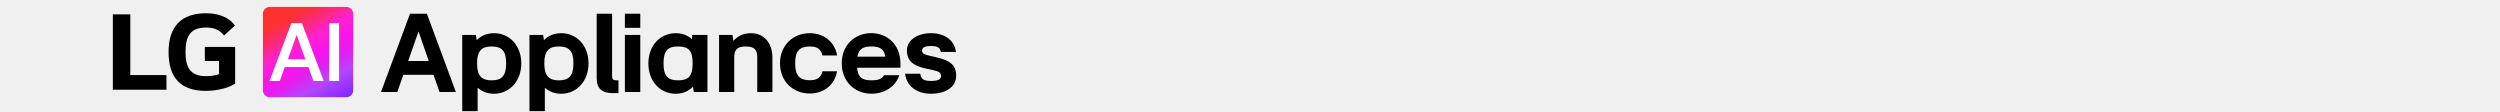
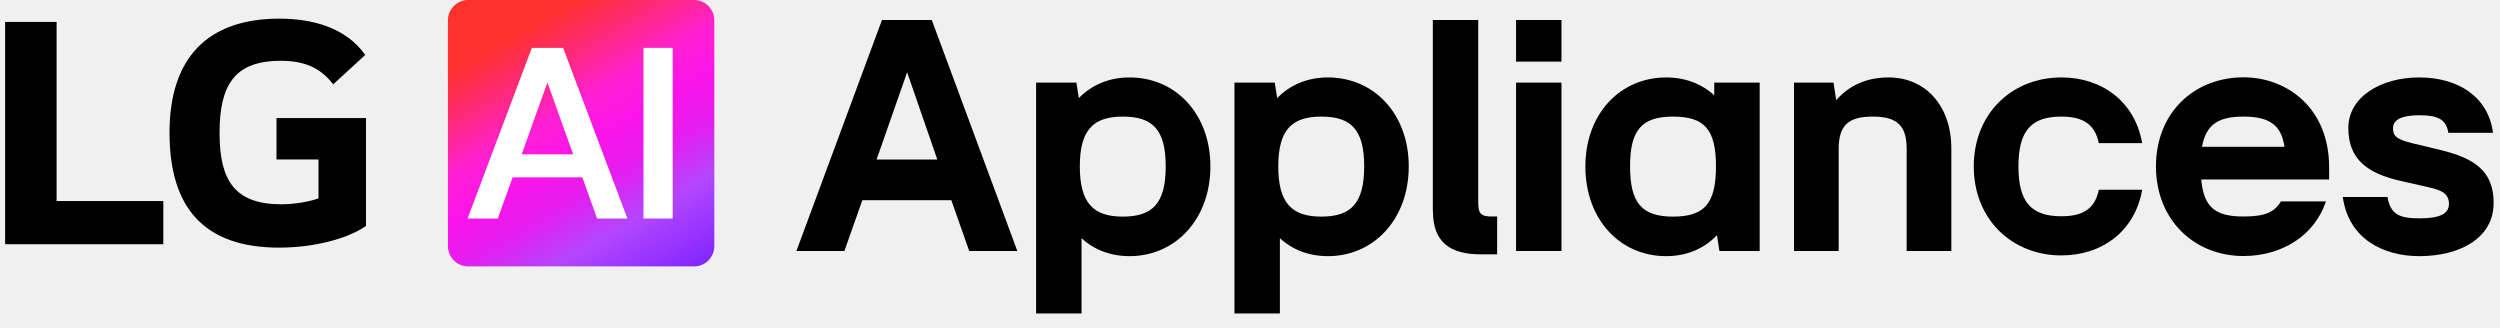
- <svg xmlns="http://www.w3.org/2000/svg" width="360" height="16" viewBox="0 0 360 16" fill="none">
-   <g clip-path="url(#clip0_1733_62914)">
-     <g clip-path="url(#clip1_1733_62914)">
-       <path d="M54.865 13.248L59.04 1.977H61.472L65.646 13.248H63.298L62.424 10.769H58.082L57.207 13.248H54.859H54.865ZM61.741 8.786L60.268 4.528L58.776 8.786H61.747H61.741Z" fill="black" />
-       <path d="M68.647 5.785C69.27 5.151 70.108 4.779 71.126 4.779C73.354 4.779 75.067 6.54 75.067 9.122C75.067 11.703 73.354 13.5 71.126 13.5C70.186 13.5 69.383 13.182 68.778 12.625V16.297H66.562V5.031H68.527L68.647 5.785ZM70.791 11.571C72.234 11.571 72.887 10.936 72.887 9.122C72.887 7.307 72.234 6.69 70.791 6.69C69.347 6.69 68.695 7.343 68.695 9.122C68.695 10.9 69.347 11.571 70.791 11.571Z" fill="black" />
-       <path d="M78.326 5.785C78.949 5.151 79.788 4.779 80.806 4.779C83.034 4.779 84.747 6.54 84.747 9.122C84.747 11.703 83.034 13.5 80.806 13.5C79.866 13.5 79.063 13.182 78.458 12.625V16.297H76.242V5.031H78.207L78.326 5.785ZM80.477 11.571C81.92 11.571 82.573 10.936 82.573 9.122C82.573 7.307 81.92 6.69 80.477 6.69C79.033 6.69 78.38 7.343 78.38 9.122C78.38 10.9 79.033 11.571 80.477 11.571Z" fill="black" />
-       <path d="M85.922 11.32V1.977H88.138V10.913C88.138 11.452 88.306 11.565 88.791 11.565H89.06V13.41H88.24C86.796 13.41 85.928 12.841 85.928 11.314L85.922 11.32Z" fill="black" />
-       <path d="M89.984 1.977H92.2V4.007H89.984V1.977ZM89.984 5.031H92.2V13.248H89.984V5.031Z" fill="black" />
-       <path d="M93.367 9.122C93.367 6.54 95.08 4.779 97.308 4.779C98.249 4.779 99.051 5.097 99.656 5.654V5.031H101.872V13.248H99.907L99.788 12.476C99.165 13.128 98.326 13.5 97.308 13.5C95.08 13.5 93.367 11.739 93.367 9.122ZM97.644 11.571C99.171 11.571 99.74 10.936 99.74 9.122C99.74 7.307 99.171 6.69 97.644 6.69C96.116 6.69 95.547 7.343 95.547 9.122C95.547 10.9 96.116 11.571 97.644 11.571Z" fill="black" />
-       <path d="M107.386 6.69C106.164 6.69 105.727 7.145 105.727 8.283V13.248H103.547V5.031H105.475L105.607 5.887C106.23 5.181 107.069 4.779 108.159 4.779C110.003 4.779 111.225 6.205 111.225 8.235V13.248H109.045V8.283C109.045 7.145 108.608 6.69 107.386 6.69Z" fill="black" />
-       <path d="M116.597 4.779C118.573 4.779 120.184 5.953 120.538 7.984H118.423C118.22 7.013 117.585 6.69 116.597 6.69C115.153 6.69 114.5 7.343 114.5 9.122C114.5 10.9 115.153 11.553 116.597 11.553C117.585 11.553 118.226 11.236 118.423 10.259H120.538C120.184 12.29 118.573 13.464 116.597 13.464C114.183 13.464 112.32 11.703 112.32 9.122C112.32 6.54 114.183 4.779 116.597 4.779Z" fill="black" />
-       <path d="M125.487 13.494C123.074 13.494 121.211 11.733 121.211 9.116C121.211 6.498 123.074 4.773 125.487 4.773C127.584 4.773 129.662 6.247 129.662 9.17V9.757H123.421C123.541 11.146 124.14 11.565 125.481 11.565C126.523 11.565 126.991 11.362 127.308 10.829H129.506C128.955 12.488 127.362 13.494 125.481 13.494H125.487ZM127.482 8.163C127.332 7.139 126.793 6.69 125.487 6.69C124.265 6.69 123.661 7.061 123.457 8.163H127.482Z" fill="black" />
-       <path d="M134.473 10.128L133.149 9.828C131.508 9.457 130.598 8.756 130.598 7.247C130.598 5.738 132.173 4.779 134.053 4.779C135.934 4.779 137.425 5.702 137.659 7.48H135.479C135.377 6.828 134.976 6.624 134.053 6.624C133.179 6.624 132.778 6.858 132.778 7.247C132.778 7.636 132.945 7.798 133.7 7.984L135.09 8.319C136.749 8.72 137.689 9.343 137.689 10.9C137.689 12.643 136.012 13.5 134.065 13.5C132.305 13.5 130.61 12.661 130.328 10.613H132.508C132.658 11.469 133.095 11.655 134.065 11.655C135.036 11.655 135.509 11.451 135.509 10.948C135.509 10.445 135.156 10.277 134.467 10.128H134.473Z" fill="black" />
-       <path d="M18.762 2.07H16.25V12.919H23.97V10.81H18.762V2.07Z" fill="black" />
-       <path d="M29.499 8.782H31.543V10.679C31.17 10.821 30.429 10.969 29.73 10.969C27.467 10.969 26.714 9.822 26.714 7.494C26.714 5.166 27.431 3.967 29.695 3.967C30.951 3.967 31.668 4.362 32.26 5.113L33.824 3.683C32.87 2.324 31.2 1.91 29.641 1.91C26.122 1.91 24.273 3.825 24.273 7.477C24.273 11.128 25.944 13.084 29.623 13.084C31.312 13.084 32.965 12.653 33.86 12.027V6.762H29.493V8.788L29.499 8.782Z" fill="black" />
-       <path d="M49.467 1.549H39.244C38.712 1.549 38.281 1.98 38.281 2.512V12.74C38.281 13.272 38.712 13.703 39.244 13.703H49.467C49.999 13.703 50.43 13.272 50.43 12.74V2.512C50.43 1.98 49.999 1.549 49.467 1.549Z" fill="white" />
-       <path d="M42.717 5.032L43.969 8.532H41.458L42.711 5.032H42.717ZM50.859 1.987V13.013C50.859 13.557 50.416 14 49.873 14H38.846C38.303 14 37.859 13.557 37.859 13.013V1.987C37.859 1.443 38.303 1 38.846 1H49.873C50.416 1 50.859 1.443 50.859 1.987ZM46.617 11.665L43.479 3.335H41.954L38.817 11.665H40.294L41.015 9.655H44.419L45.139 11.665H46.617ZM48.827 3.335H47.403V11.665H48.827V3.335Z" fill="url(#paint0_linear_1733_62914)" />
-     </g>
+ <svg xmlns="http://www.w3.org/2000/svg" width="122" height="16" viewBox="0 0 122 16" fill="none">
+   <g clip-path="url(#clip0_3547_10118)">
+     <path d="M38.865 12.248L43.04 0.977H45.472L49.646 12.248H47.298L46.424 9.769H42.082L41.207 12.248H38.859H38.865ZM45.741 7.786L44.268 3.528L42.776 7.786H45.747H45.741Z" fill="black" />
+     <path d="M52.647 4.785C53.27 4.151 54.108 3.779 55.126 3.779C57.354 3.779 59.067 5.54 59.067 8.122C59.067 10.703 57.354 12.5 55.126 12.5C54.186 12.5 53.383 12.182 52.779 11.625V15.297H50.562V4.031H52.527L52.647 4.785ZM54.791 10.571C56.234 10.571 56.887 9.936 56.887 8.122C56.887 6.307 56.234 5.69 54.791 5.69C53.347 5.69 52.695 6.343 52.695 8.122C52.695 9.9 53.347 10.571 54.791 10.571Z" fill="black" />
+     <path d="M62.327 4.785C62.949 4.151 63.788 3.779 64.806 3.779C67.034 3.779 68.747 5.54 68.747 8.122C68.747 10.703 67.034 12.5 64.806 12.5C63.866 12.5 63.063 12.182 62.458 11.625V15.297H60.242V4.031H62.207L62.327 4.785ZM64.477 10.571C65.92 10.571 66.573 9.936 66.573 8.122C66.573 6.307 65.92 5.69 64.477 5.69C63.033 5.69 62.38 6.343 62.38 8.122C62.38 9.9 63.033 10.571 64.477 10.571Z" fill="black" />
+     <path d="M69.922 10.32V0.977H72.138V9.913C72.138 10.452 72.306 10.565 72.791 10.565H73.06V12.41H72.24C70.796 12.41 69.928 11.841 69.928 10.314L69.922 10.32Z" fill="black" />
+     <path d="M73.984 0.977H76.2V3.007H73.984V0.977ZM73.984 4.031H76.2V12.248H73.984V4.031Z" fill="black" />
+     <path d="M77.367 8.122C77.367 5.54 79.08 3.779 81.308 3.779C82.249 3.779 83.051 4.097 83.656 4.654V4.031H85.872V12.248H83.907L83.788 11.476C83.165 12.128 82.326 12.5 81.308 12.5C79.08 12.5 77.367 10.739 77.367 8.122ZM81.644 10.571C83.171 10.571 83.74 9.936 83.74 8.122C83.74 6.307 83.171 5.69 81.644 5.69C80.116 5.69 79.547 6.343 79.547 8.122C79.547 9.9 80.116 10.571 81.644 10.571Z" fill="black" />
+     <path d="M91.386 5.69C90.164 5.69 89.727 6.145 89.727 7.283V12.248H87.547V4.031H89.475L89.607 4.887C90.23 4.181 91.069 3.779 92.159 3.779C94.003 3.779 95.225 5.205 95.225 7.235V12.248H93.045V7.283C93.045 6.145 92.608 5.69 91.386 5.69Z" fill="black" />
+     <path d="M100.597 3.779C102.573 3.779 104.184 4.953 104.538 6.984H102.423C102.22 6.013 101.585 5.69 100.597 5.69C99.153 5.69 98.5 6.343 98.5 8.122C98.5 9.9 99.153 10.553 100.597 10.553C101.585 10.553 102.226 10.236 102.423 9.26H104.538C104.184 11.29 102.573 12.464 100.597 12.464C98.183 12.464 96.32 10.703 96.32 8.122C96.32 5.54 98.183 3.779 100.597 3.779Z" fill="black" />
+     <path d="M109.487 12.494C107.074 12.494 105.211 10.733 105.211 8.116C105.211 5.498 107.074 3.773 109.487 3.773C111.584 3.773 113.662 5.247 113.662 8.17V8.757H107.421C107.541 10.146 108.14 10.565 109.481 10.565C110.523 10.565 110.991 10.362 111.308 9.829H113.506C112.955 11.488 111.362 12.494 109.481 12.494H109.487ZM111.482 7.163C111.332 6.139 110.793 5.69 109.487 5.69C108.265 5.69 107.661 6.061 107.457 7.163H111.482Z" fill="black" />
+     <path d="M118.473 9.128L117.149 8.828C115.508 8.457 114.598 7.756 114.598 6.247C114.598 4.738 116.173 3.779 118.053 3.779C119.934 3.779 121.425 4.702 121.659 6.48H119.479C119.377 5.828 118.976 5.624 118.053 5.624C117.179 5.624 116.778 5.858 116.778 6.247C116.778 6.636 116.945 6.798 117.7 6.984L119.09 7.319C120.749 7.72 121.689 8.343 121.689 9.9C121.689 11.643 120.012 12.5 118.065 12.5C116.305 12.5 114.61 11.661 114.328 9.613H116.508C116.658 10.469 117.095 10.655 118.065 10.655C119.036 10.655 119.509 10.451 119.509 9.948C119.509 9.445 119.156 9.277 118.467 9.128H118.473Z" fill="black" />
+     <path d="M2.762 1.07H0.25V11.919H7.97V9.81H2.762V1.07Z" fill="black" />
+     <path d="M13.499 7.782H15.543V9.679C15.17 9.821 14.429 9.969 13.73 9.969C11.467 9.969 10.714 8.822 10.714 6.494C10.714 4.166 11.431 2.967 13.695 2.967C14.951 2.967 15.668 3.362 16.26 4.113L17.824 2.683C16.87 1.324 15.2 0.91 13.641 0.91C10.122 0.91 8.273 2.825 8.273 6.477C8.273 10.128 9.944 12.084 13.623 12.084C15.312 12.084 16.965 11.653 17.86 11.027V5.762H13.493V7.788L13.499 7.782Z" fill="black" />
+     <path d="M33.467 0.549H23.244C22.712 0.549 22.281 0.98 22.281 1.512V11.74C22.281 12.272 22.712 12.703 23.244 12.703H33.467C33.999 12.703 34.43 12.272 34.43 11.74V1.512C34.43 0.98 33.999 0.549 33.467 0.549Z" fill="white" />
+     <path d="M26.717 4.032L27.969 7.532H25.458L26.711 4.032H26.717ZM34.859 0.987V12.013C34.859 12.557 34.416 13 33.873 13H22.846C22.303 13 21.859 12.557 21.859 12.013V0.987C21.859 0.443 22.303 0 22.846 0H33.873C34.416 0 34.859 0.443 34.859 0.987ZM30.617 10.665L27.479 2.335H25.954L22.817 10.665H24.294L25.015 8.655H28.419L29.139 10.665H30.617ZM32.827 2.335H31.403V10.665H32.827V2.335Z" fill="url(#paint0_linear_3547_10118)" />
  </g>
  <defs>
-     <linearGradient id="paint0_linear_1733_62914" x1="40.099" y1="0.125" x2="48.62" y2="14.877" gradientUnits="userSpaceOnUse">
+     <linearGradient id="paint0_linear_3547_10118" x1="24.099" y1="-0.875" x2="32.62" y2="13.877" gradientUnits="userSpaceOnUse">
      <stop offset="0.16" stop-color="#FD312E" />
      <stop offset="0.2" stop-color="#FD2E43" />
      <stop offset="0.29" stop-color="#FD297A" />
      <stop offset="0.42" stop-color="#FF21D3" />
      <stop offset="0.54" stop-color="#F914EB" />
      <stop offset="0.65" stop-color="#E51DEE" />
      <stop offset="0.79" stop-color="#B446FF" />
      <stop offset="1" stop-color="#8227FF" />
    </linearGradient>
-     <clipPath id="clip0_1733_62914">
-       <rect width="360" height="16" fill="white" />
-     </clipPath>
-     <clipPath id="clip1_1733_62914">
-       <rect width="122" height="16" fill="white" transform="translate(16 1)" />
+     <clipPath id="clip0_3547_10118">
+       <rect width="122" height="16" fill="white" />
    </clipPath>
  </defs>
</svg>
